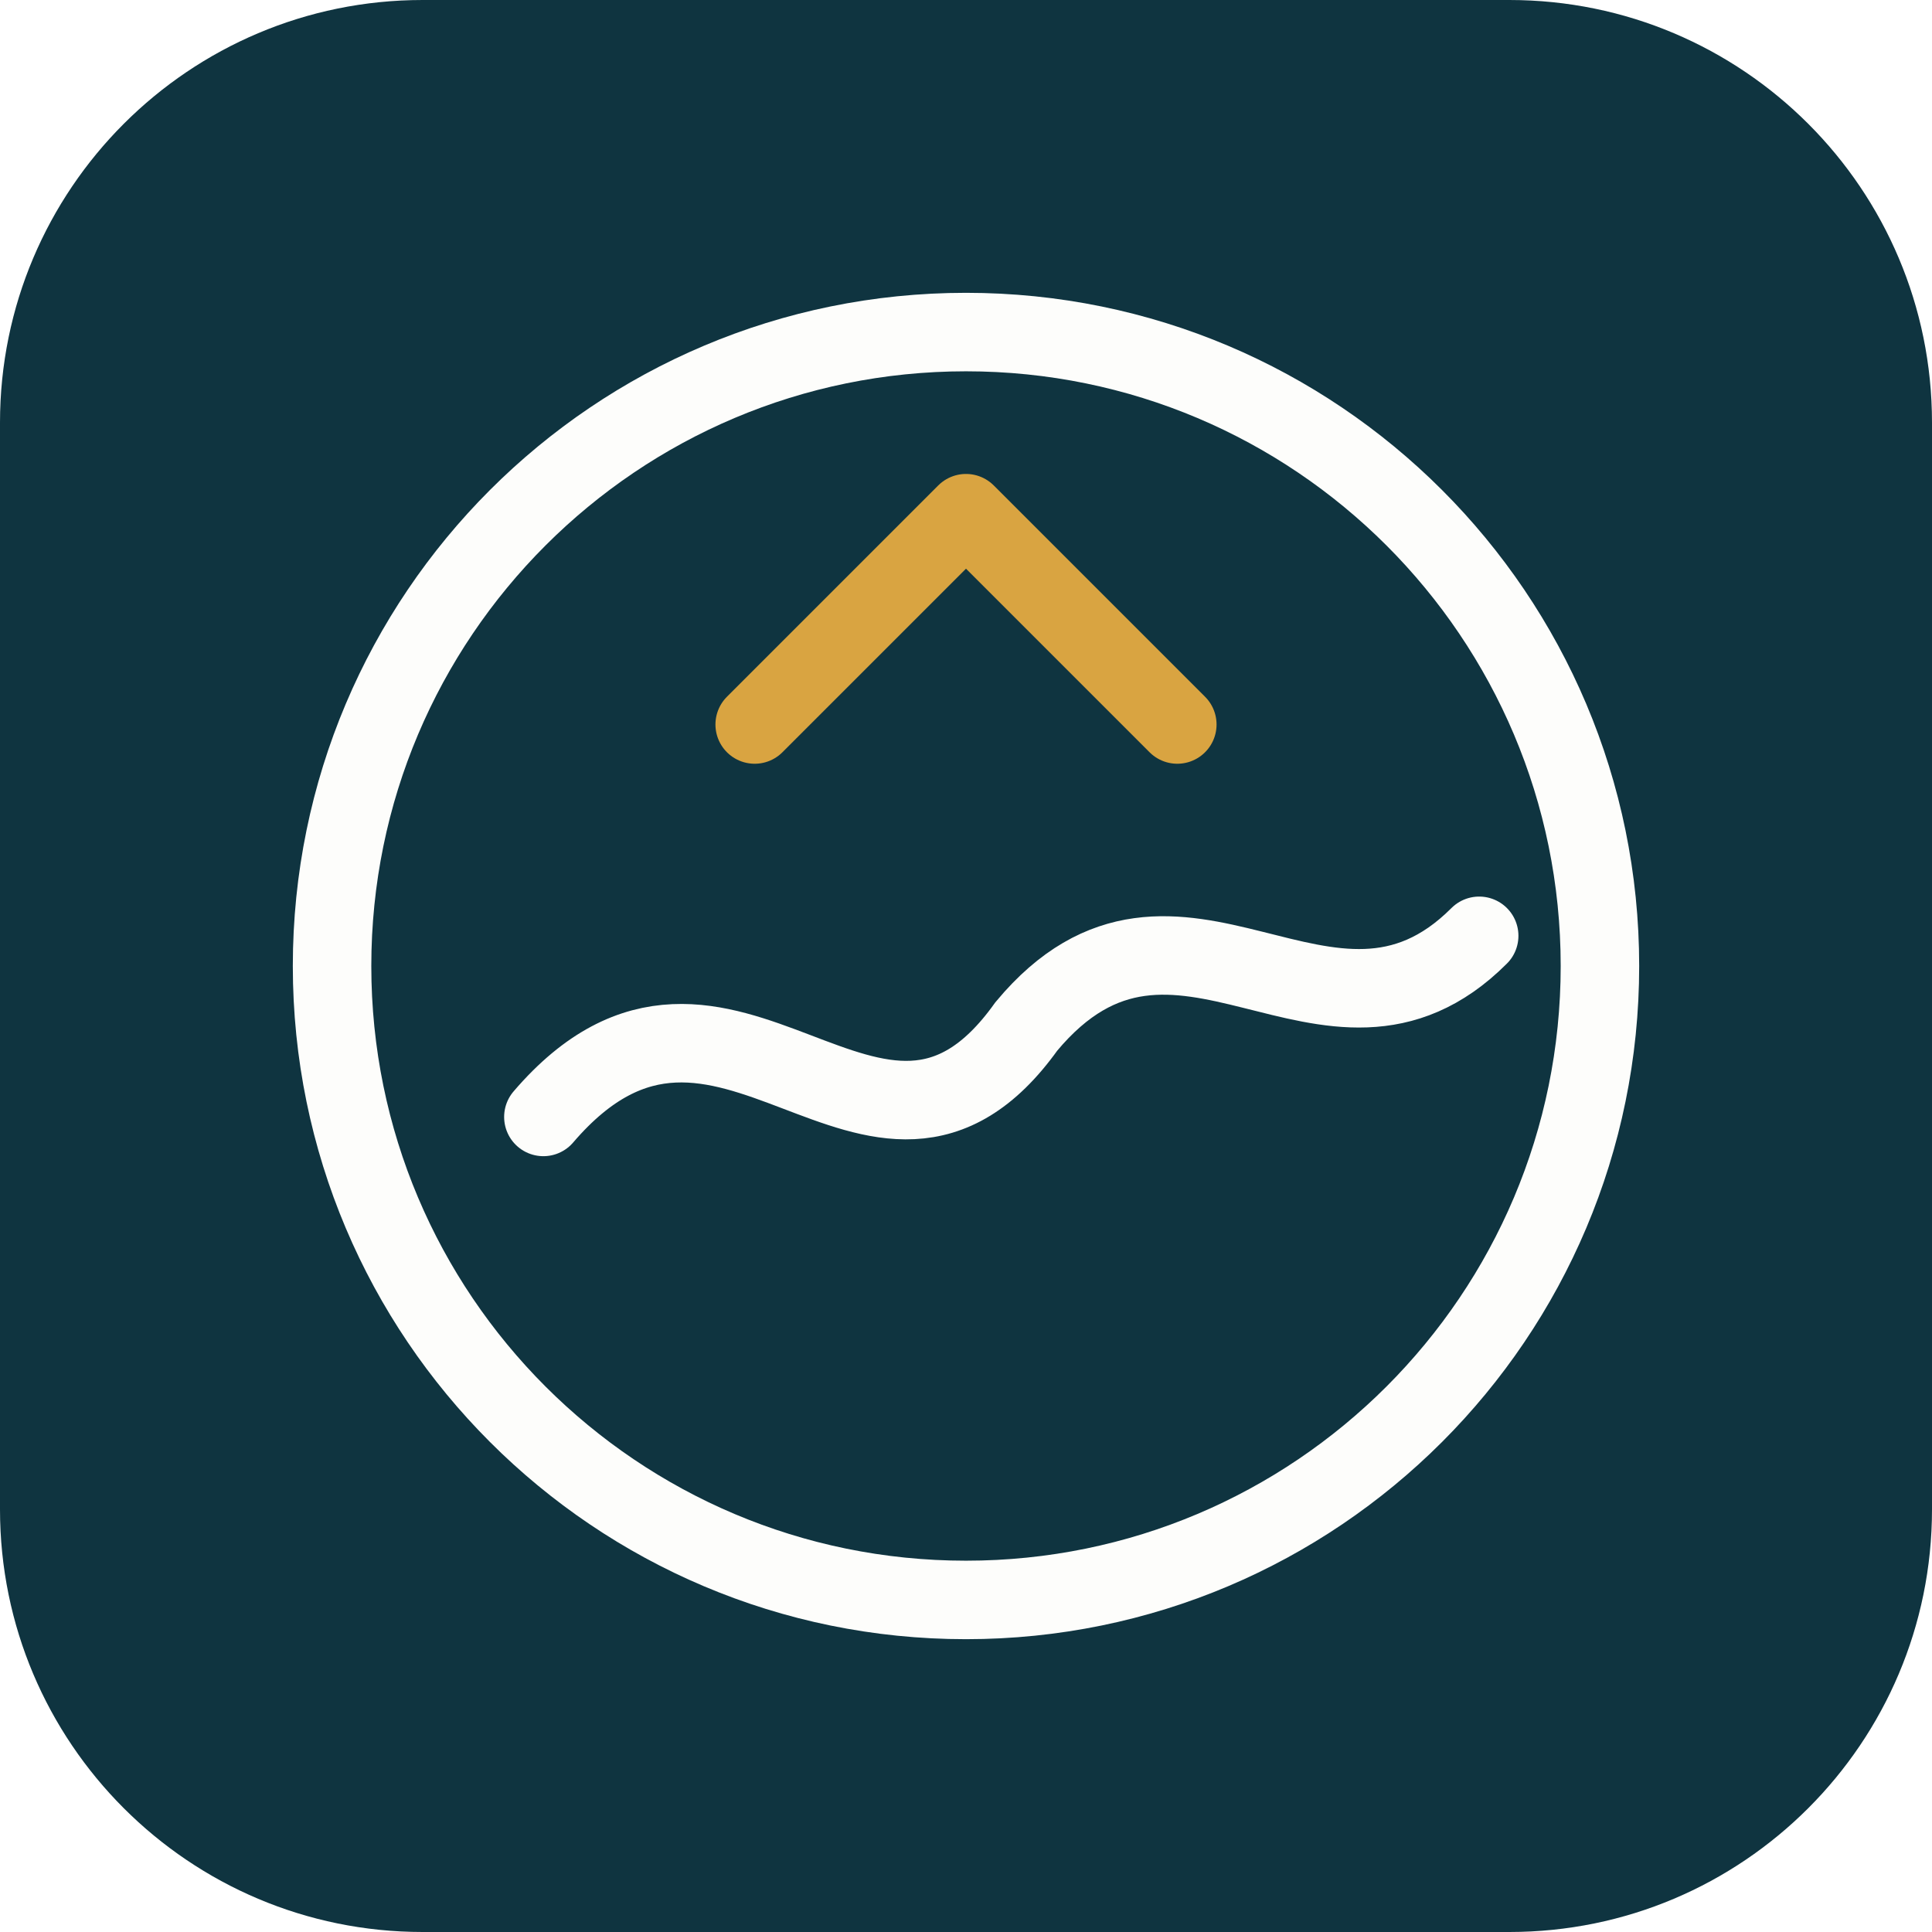
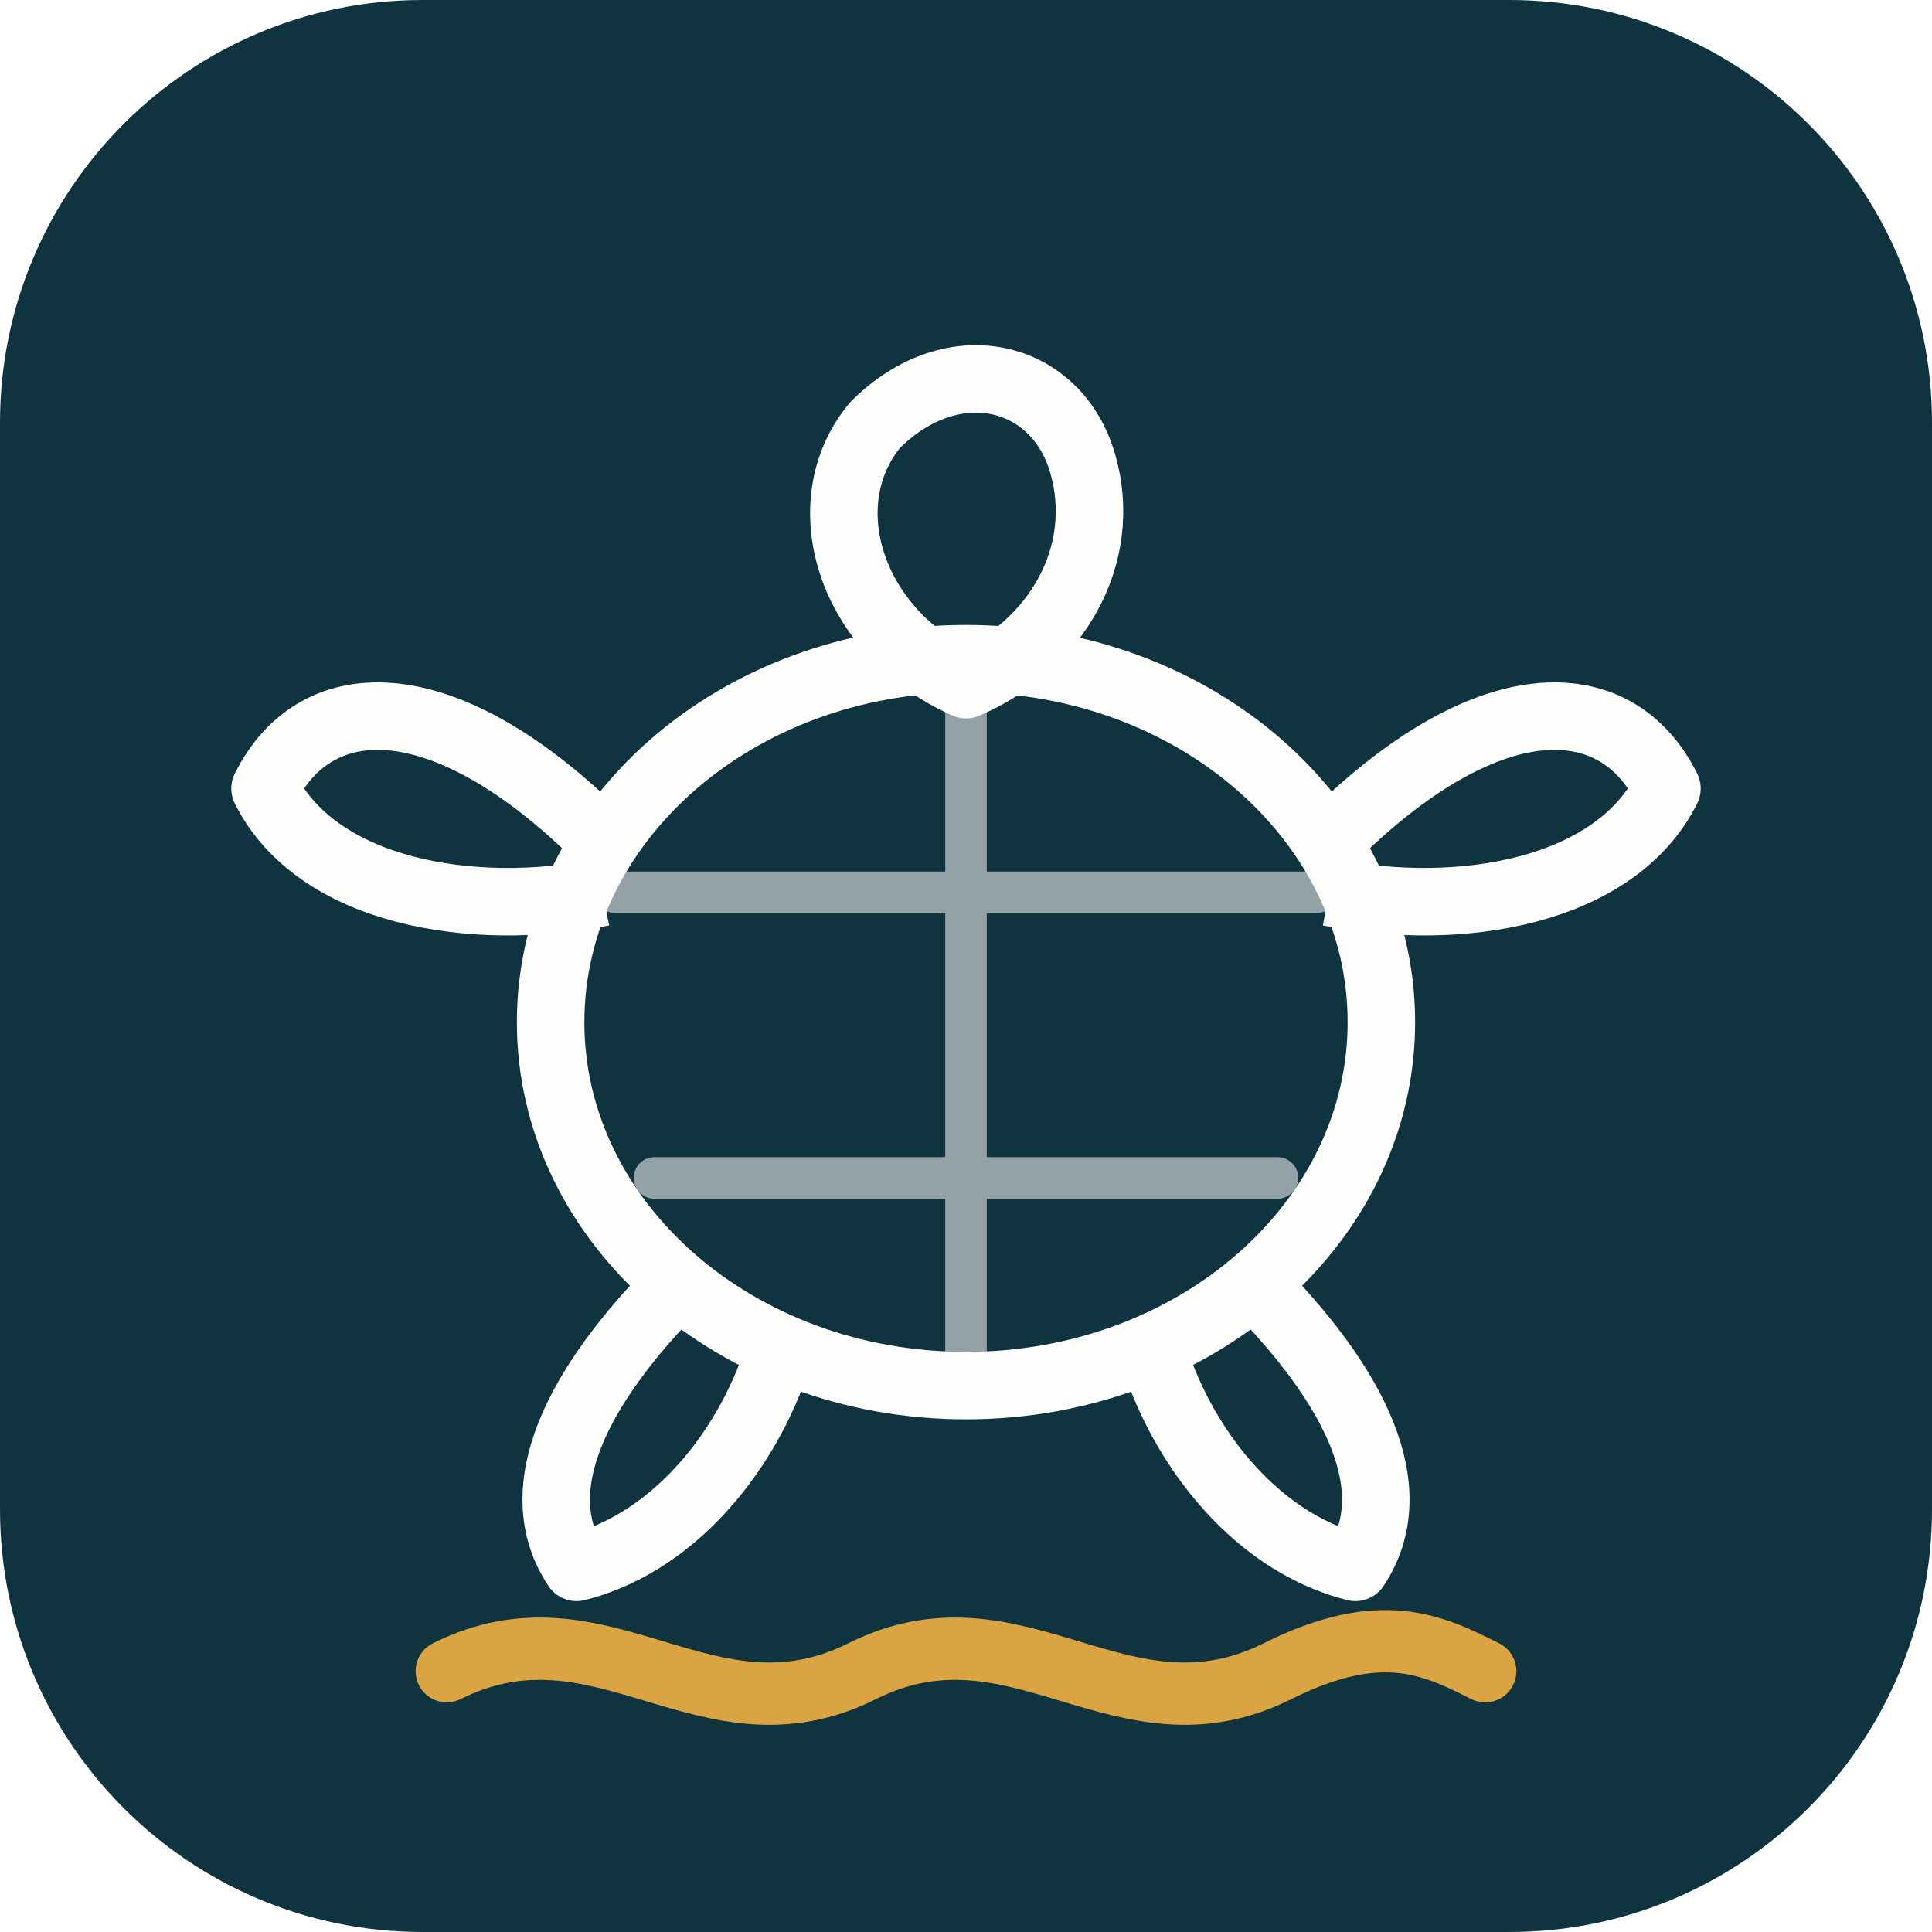
<svg xmlns="http://www.w3.org/2000/svg" viewBox="0 0 64 64" width="64" height="64">
  <rect width="64" height="64" rx="14" fill="#0F3440" />
-   <circle cx="32" cy="32" r="21" stroke="#FDFDFB" stroke-width="2.6" fill="none" />
-   <path d="M18 37 C24 30, 29 41, 34 34 C39 28, 44 36, 49 31" stroke="#FDFDFB" stroke-width="2.6" stroke-linecap="round" fill="none" />
-   <path d="M25 24 L32 17 L39 24" stroke="#D9A441" stroke-width="2.6" stroke-linecap="round" stroke-linejoin="round" fill="none" />
+   <g transform="translate(32 33) scale(0.86) translate(-32 -33)">
+     <ellipse cx="32" cy="34" rx="16" ry="14" stroke="#FDFDFB" stroke-width="2.6" fill="none" />
+     <path d="M32 20.5 V47.5 M18.5 29 H45.5 M20 40 H44" stroke="#FDFDFB" stroke-width="1.6" stroke-linecap="round" opacity=".55" fill="none" />
+     <path d="M32 21 C27.5 19, 26 14, 28.5 11 C31.5 8, 35.5 9, 36.5 12.5 C37.5 16, 35.5 19.5, 32 21 Z" stroke="#FDFDFB" stroke-width="2.6" stroke-linejoin="round" fill="none" />
+     <path d="M18 27 C12 21, 7 21, 5 25 C7 29, 13 30, 18 29" stroke="#FDFDFB" stroke-width="2.6" stroke-linejoin="round" fill="none" />
+     <path d="M46 27 C52 21, 57 21, 59 25 C57 29, 51 30, 46 29" stroke="#FDFDFB" stroke-width="2.6" stroke-linejoin="round" fill="none" />
+     <path d="M21 44 C17 48, 15 52, 17 55 C21 54, 24 50, 25 46" stroke="#FDFDFB" stroke-width="2.6" stroke-linejoin="round" fill="none" />
+     <path d="M43 44 C47 48, 49 52, 47 55 C43 54, 40 50, 39 46" stroke="#FDFDFB" stroke-width="2.6" stroke-linejoin="round" fill="none" />
+     <path d="M12 59 C18 56, 22 62, 28 59 C34 56, 38 62, 44 59 C48 57, 50 58, 52 59" stroke="#D9A441" stroke-width="2.4" stroke-linecap="round" fill="none" />
+   </g>
</svg>
